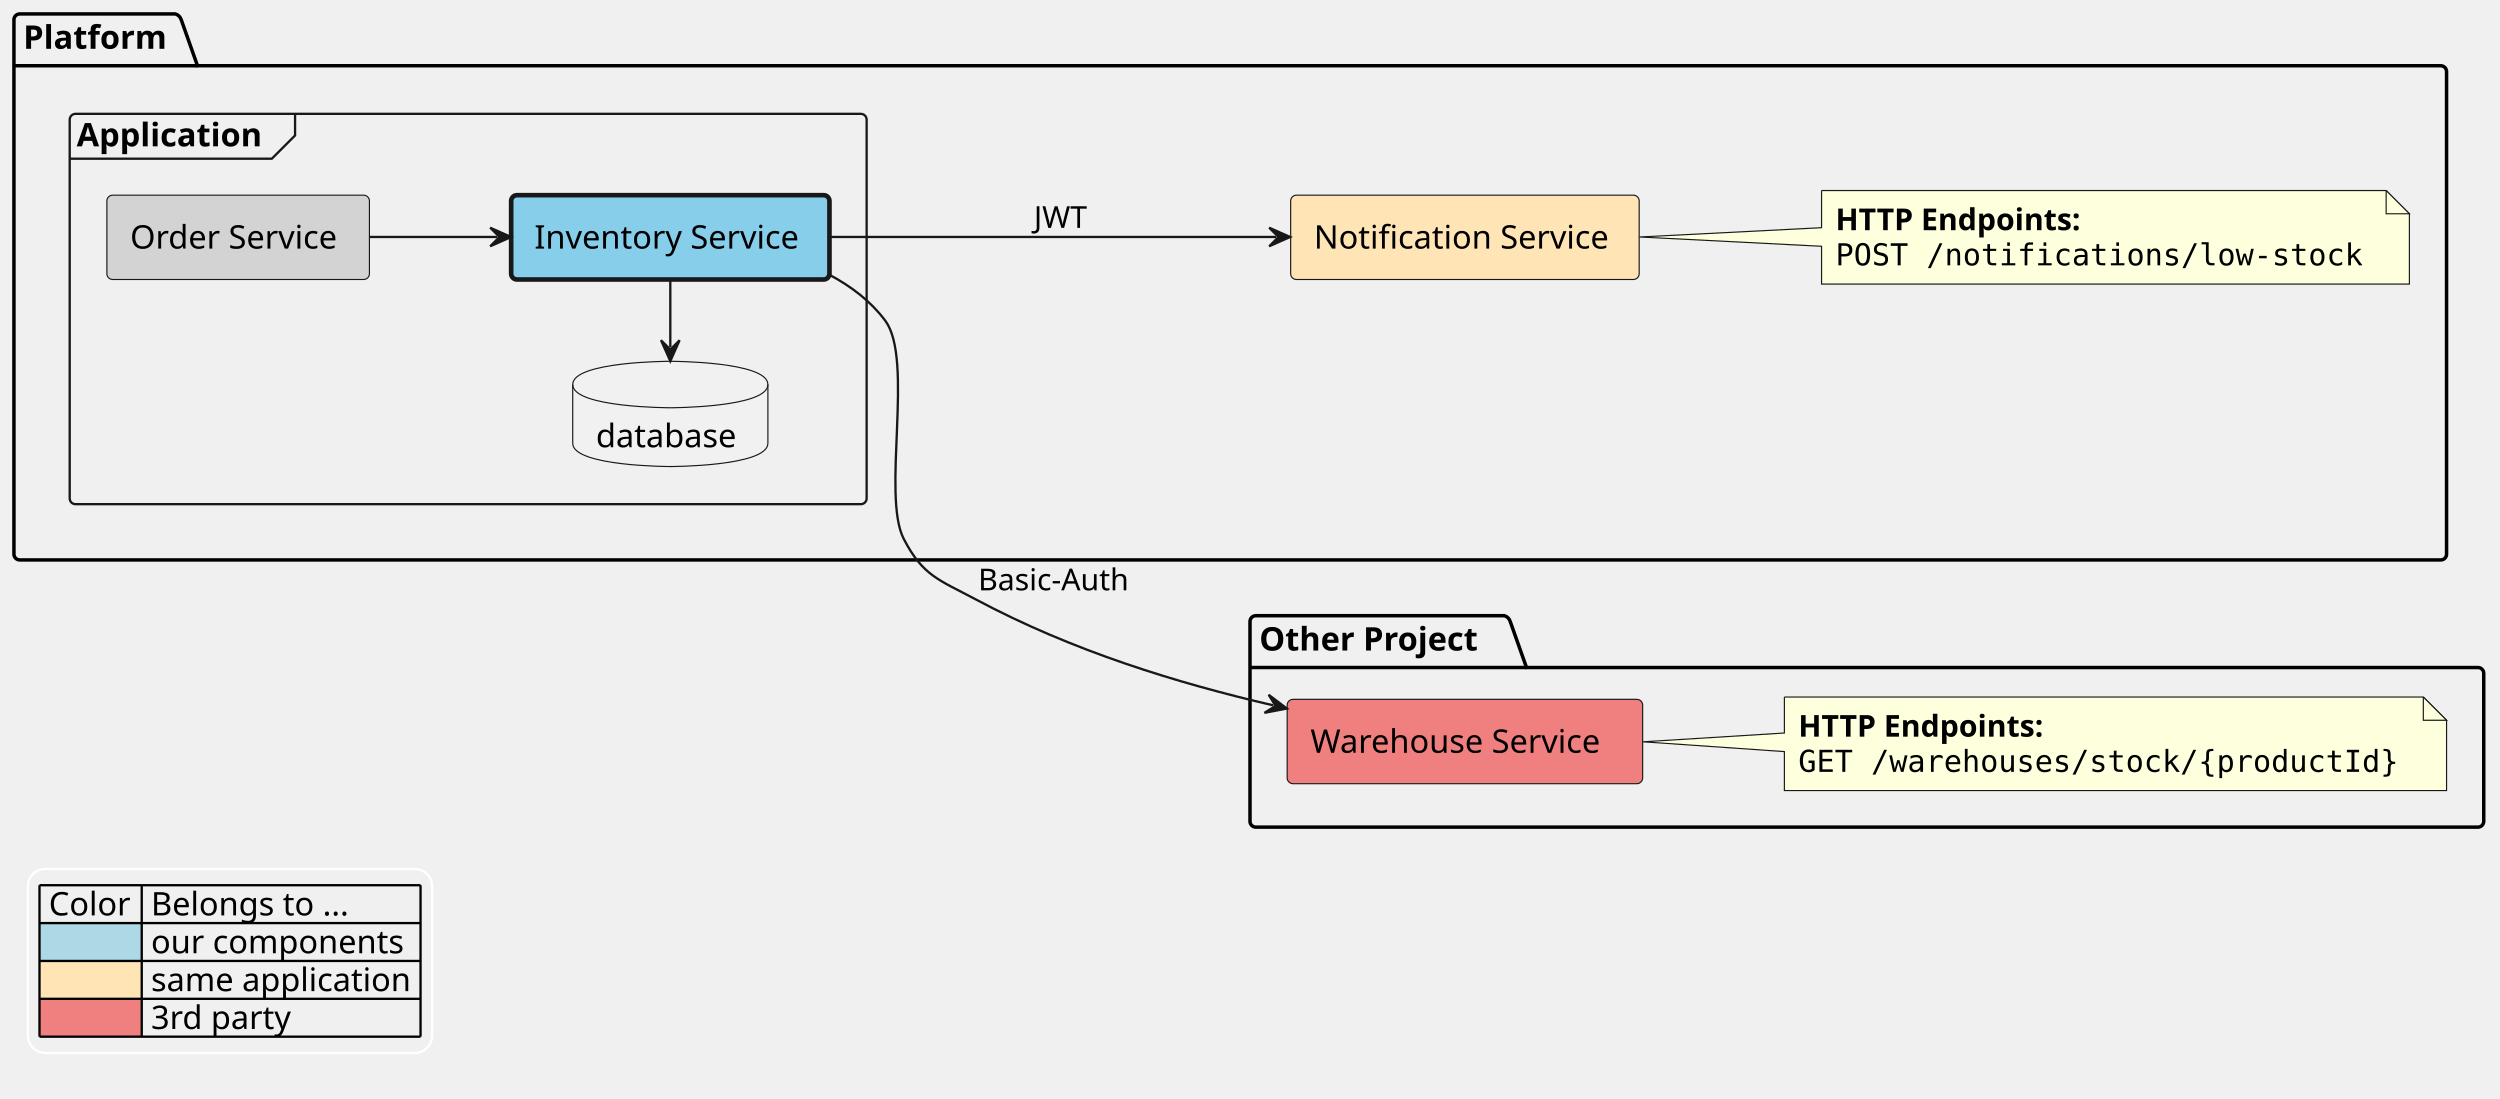
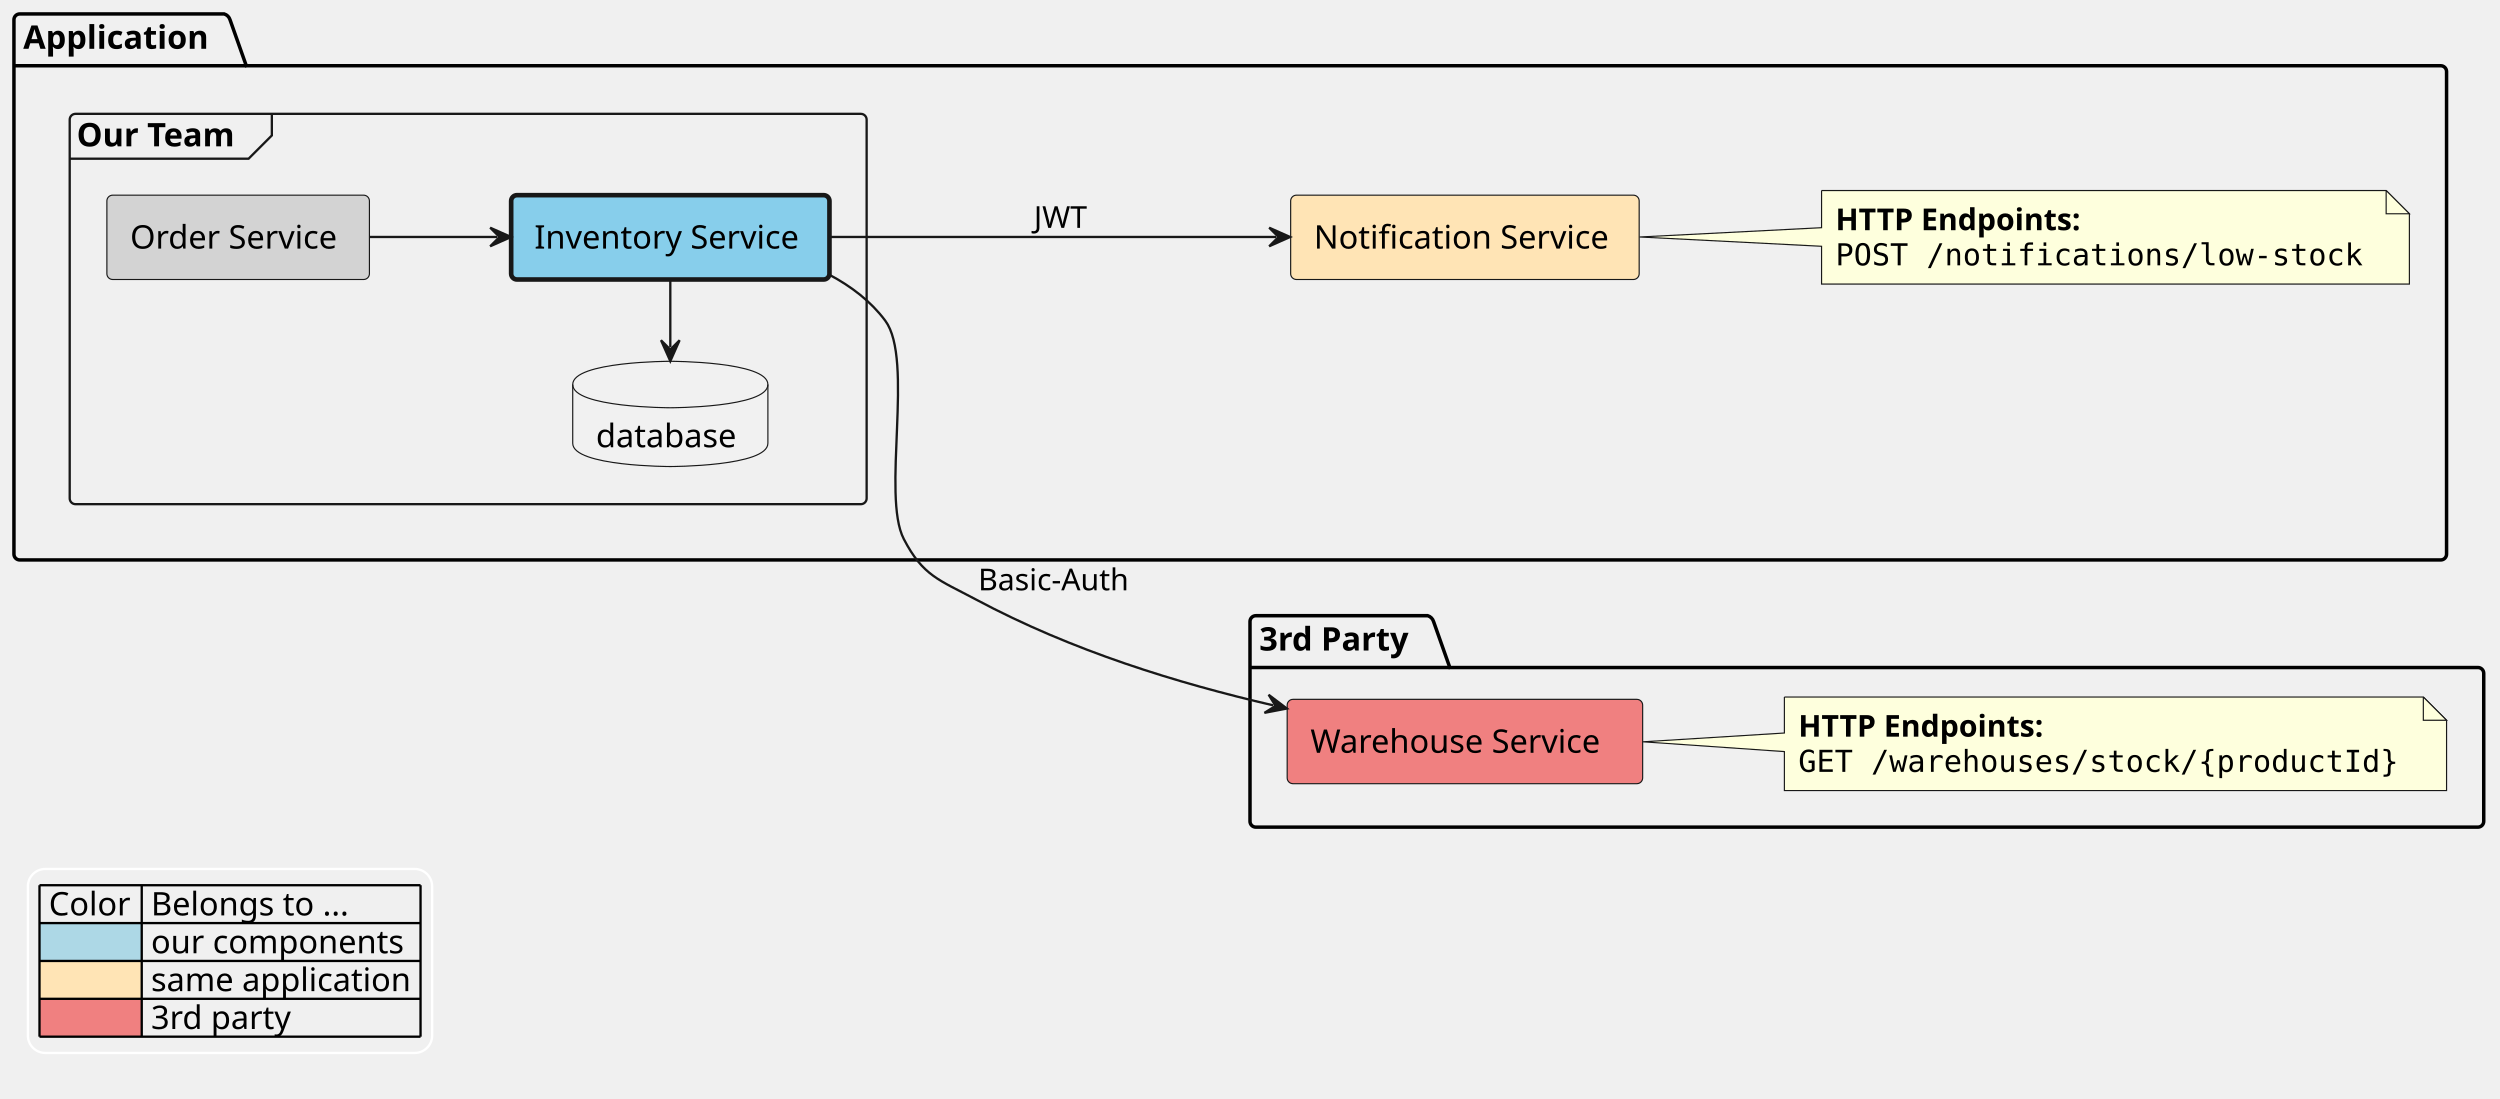
<svg xmlns="http://www.w3.org/2000/svg" contentStyleType="text/css" height="473px" preserveAspectRatio="none" style="width:1076px;height:473px;background:#FFFFFF;" version="1.1" viewBox="0 0 1076 473" width="1076px" zoomAndPan="magnify">
  <defs />
  <g>
-     <g id="cluster_Platform">
-       <path d="M8.5,6 L75.5,6 A3.75,3.75 0 0 1 78,8.5 L85,28.297 L1050.5,28.297 A2.5,2.5 0 0 1 1053,30.797 L1053,238.5 A2.5,2.5 0 0 1 1050.5,241 L8.5,241 A2.5,2.5 0 0 1 6,238.5 L6,8.5 A2.5,2.5 0 0 1 8.5,6 " fill="none" style="stroke:#000000;stroke-width:1.5;" />
-       <line style="stroke:#000000;stroke-width:1.5;" x1="6" x2="85" y1="28.297" y2="28.297" />
-       <text fill="#000000" font-family="sans-serif" font-size="14" font-weight="bold" lengthAdjust="spacing" textLength="66" x="10" y="20.995">Platform</text>
+     <g id="cluster_Application">
+       <path d="M8.5,6 L96.5,6 A3.75,3.75 0 0 1 99,8.5 L106,28.297 L1050.5,28.297 A2.5,2.5 0 0 1 1053,30.797 L1053,238.5 A2.5,2.5 0 0 1 1050.5,241 L8.5,241 A2.5,2.5 0 0 1 6,238.5 L6,8.5 A2.5,2.5 0 0 1 8.5,6 " fill="none" style="stroke:#000000;stroke-width:1.5;" />
+       <line style="stroke:#000000;stroke-width:1.5;" x1="6" x2="106" y1="28.297" y2="28.297" />
+       <text fill="#000000" font-family="sans-serif" font-size="14" font-weight="bold" lengthAdjust="spacing" textLength="87" x="10" y="20.995">Application</text>
    </g>
-     <g id="cluster_Application">
+     <g id="cluster_Our Team">
      <rect fill="none" height="168" rx="2.5" ry="2.5" style="stroke:#181818;stroke-width:1.0;" width="343" x="30" y="49" />
-       <path d="M127,49 L127,58.297 L117,68.297 L30,68.297 " fill="none" style="stroke:#181818;stroke-width:1.0;" />
-       <text fill="#000000" font-family="sans-serif" font-size="14" font-weight="bold" lengthAdjust="spacing" textLength="87" x="33" y="62.995">Application</text>
+       <path d="M117,49 L117,58.297 L107,68.297 L30,68.297 " fill="none" style="stroke:#181818;stroke-width:1.0;" />
+       <text fill="#000000" font-family="sans-serif" font-size="14" font-weight="bold" lengthAdjust="spacing" textLength="77" x="33" y="62.995">Our Team</text>
    </g>
-     <g id="cluster_Other Project">
-       <path d="M540.5,265 L647.5,265 A3.75,3.75 0 0 1 650,267.5 L657,287.297 L1066.5,287.297 A2.5,2.5 0 0 1 1069,289.797 L1069,353.5 A2.5,2.5 0 0 1 1066.5,356 L540.5,356 A2.5,2.5 0 0 1 538,353.5 L538,267.5 A2.5,2.5 0 0 1 540.5,265 " fill="none" style="stroke:#000000;stroke-width:1.5;" />
-       <line style="stroke:#000000;stroke-width:1.5;" x1="538" x2="657" y1="287.297" y2="287.297" />
-       <text fill="#000000" font-family="sans-serif" font-size="14" font-weight="bold" lengthAdjust="spacing" textLength="106" x="542" y="279.995">Other Project</text>
+     <g id="cluster_3rd Party">
+       <path d="M540.5,265 L614.5,265 A3.75,3.75 0 0 1 617,267.5 L624,287.297 L1066.5,287.297 A2.5,2.5 0 0 1 1069,289.797 L1069,353.5 A2.5,2.5 0 0 1 1066.5,356 L540.5,356 A2.5,2.5 0 0 1 538,353.5 L538,267.5 A2.5,2.5 0 0 1 540.5,265 " fill="none" style="stroke:#000000;stroke-width:1.5;" />
+       <line style="stroke:#000000;stroke-width:1.5;" x1="538" x2="624" y1="287.297" y2="287.297" />
+       <text fill="#000000" font-family="sans-serif" font-size="14" font-weight="bold" lengthAdjust="spacing" textLength="73" x="542" y="279.995">3rd Party</text>
    </g>
-     <g id="elem_platform__notification_service">
+     <g id="elem_application__notification_service">
      <rect fill="#FFE4B5" height="36.297" rx="2.5" ry="2.5" style="stroke:#181818;stroke-width:0.5;" width="150" x="555.5" y="84" />
      <text fill="#000000" font-family="sans-serif" font-size="14" lengthAdjust="spacing" textLength="130" x="565.5" y="106.995">Notification Service</text>
    </g>
    <g id="elem_GMN8">
      <path d="M784,82 L784,98 L705.63,102 L784,106 L784,122.266 A0,0 0 0 0 784,122.266 L1037,122.266 A0,0 0 0 0 1037,122.266 L1037,92 L1027,82 L784,82 A0,0 0 0 0 784,82 " fill="#FEFFDD" style="stroke:#181818;stroke-width:0.5;" />
      <path d="M1027,82 L1027,92 L1037,92 L1027,82 " fill="#FEFFDD" style="stroke:#181818;stroke-width:0.5;" />
      <text fill="#000000" font-family="sans-serif" font-size="13" font-weight="bold" lengthAdjust="spacing" textLength="121" x="790" y="99.067">HTTP Endpoints:</text>
      <text fill="#000000" font-family="monospace" font-size="13" lengthAdjust="spacing" textLength="232" x="790" y="114.2">POST /notifications/low-stock</text>
    </g>
-     <g id="elem_platform__application__order_service">
+     <g id="elem_application__team__order_service">
      <rect fill="#D3D3D3" height="36.297" rx="2.5" ry="2.5" style="stroke:#181818;stroke-width:0.5;" width="113" x="46" y="84" />
      <text fill="#000000" font-family="sans-serif" font-size="14" lengthAdjust="spacing" textLength="93" x="56" y="106.995">Order Service</text>
    </g>
-     <g id="elem_platform__application__inventory_service">
+     <g id="elem_application__team__inventory_service">
      <rect fill="#87CEEB" height="36.297" rx="2.5" ry="2.5" style="stroke:#181818;stroke-width:2.0;" width="137" x="220" y="84" />
      <text fill="#000000" font-family="sans-serif" font-size="14" lengthAdjust="spacing" textLength="117" x="230" y="106.995">Inventory Service</text>
    </g>
-     <g id="elem_platform__application__inventory_database">
+     <g id="elem_application__team__inventory_database">
      <path d="M246.5,165.5 C246.5,155.5 288.5,155.5 288.5,155.5 C288.5,155.5 330.5,155.5 330.5,165.5 L330.5,190.797 C330.5,200.797 288.5,200.797 288.5,200.797 C288.5,200.797 246.5,200.797 246.5,190.797 L246.5,165.5 " fill="#F1F1F1" style="stroke:#181818;stroke-width:0.5;" />
      <path d="M246.5,165.5 C246.5,175.5 288.5,175.5 288.5,175.5 C288.5,175.5 330.5,175.5 330.5,165.5 " fill="none" style="stroke:#181818;stroke-width:0.5;" />
      <text fill="#000000" font-family="sans-serif" font-size="14" lengthAdjust="spacing" textLength="64" x="256.5" y="192.495">database</text>
    </g>
-     <g id="elem_other_project__warehouse_service">
+     <g id="elem_third_party__warehouse_service">
      <rect fill="#F08080" height="36.297" rx="2.5" ry="2.5" style="stroke:#181818;stroke-width:0.5;" width="153" x="554" y="301" />
      <text fill="#000000" font-family="sans-serif" font-size="14" lengthAdjust="spacing" textLength="133" x="564" y="323.995">Warehouse Service</text>
    </g>
    <g id="elem_GMN13">
      <path d="M768,300 L768,315.49 L707.1,319.27 L768,323.49 L768,340.266 A0,0 0 0 0 768,340.266 L1053,340.266 A0,0 0 0 0 1053,340.266 L1053,310 L1043,300 L768,300 A0,0 0 0 0 768,300 " fill="#FEFFDD" style="stroke:#181818;stroke-width:0.5;" />
      <path d="M1043,300 L1043,310 L1053,310 L1043,300 " fill="#FEFFDD" style="stroke:#181818;stroke-width:0.5;" />
      <text fill="#000000" font-family="sans-serif" font-size="13" font-weight="bold" lengthAdjust="spacing" textLength="121" x="774" y="317.067">HTTP Endpoints:</text>
      <text fill="#000000" font-family="monospace" font-size="13" lengthAdjust="spacing" textLength="264" x="774" y="332.2">GET /warehouses/stock/{productId}</text>
    </g>
-     <g id="link_platform__application__order_service_platform__application__inventory_service">
-       <path d="M159.21,102 C178.35,102 193.99,102 213.97,102 " fill="none" id="platform__application__order_service-to-platform__application__inventory_service" style="stroke:#181818;stroke-width:1.0;" />
+     <g id="link_application__team__order_service_application__team__inventory_service">
+       <path d="M159.21,102 C178.35,102 193.99,102 213.97,102 " fill="none" id="application__team__order_service-to-application__team__inventory_service" style="stroke:#181818;stroke-width:1.0;" />
      <polygon fill="#181818" points="219.97,102,210.97,98,214.97,102,210.97,106,219.97,102" style="stroke:#181818;stroke-width:1.0;" />
    </g>
-     <g id="link_platform__application__inventory_database_platform__application__inventory_service">
-       <path d="M288.5,149.44 C288.5,137.75 288.5,132.06 288.5,120.37 " fill="none" id="platform__application__inventory_database-backto-platform__application__inventory_service" style="stroke:#181818;stroke-width:1.0;" />
+     <g id="link_application__team__inventory_database_application__team__inventory_service">
+       <path d="M288.5,149.44 C288.5,137.75 288.5,132.06 288.5,120.37 " fill="none" id="application__team__inventory_database-backto-application__team__inventory_service" style="stroke:#181818;stroke-width:1.0;" />
      <polygon fill="#181818" points="288.5,155.44,292.5,146.44,288.5,150.44,284.5,146.44,288.5,155.44" style="stroke:#181818;stroke-width:1.0;" />
    </g>
-     <g id="link_platform__application__inventory_service_platform__notification_service">
-       <path d="M357.08,102 C414.31,102 490.22,102 549.26,102 " fill="none" id="platform__application__inventory_service-to-platform__notification_service" style="stroke:#181818;stroke-width:1.0;" />
+     <g id="link_application__team__inventory_service_application__notification_service">
+       <path d="M357.08,102 C414.31,102 490.22,102 549.26,102 " fill="none" id="application__team__inventory_service-to-application__notification_service" style="stroke:#181818;stroke-width:1.0;" />
      <polygon fill="#181818" points="555.26,102,546.26,98,550.26,102,546.26,106,555.26,102" style="stroke:#181818;stroke-width:1.0;" />
      <text fill="#000000" font-family="sans-serif" font-size="13" lengthAdjust="spacing" textLength="21" x="445" y="98.067">JWT</text>
    </g>
-     <g id="link_platform__application__inventory_service_other_project__warehouse_service">
-       <path d="M357.06,118.31 C366.33,123.24 374.78,129.65 381,138 C393.53,154.81 379.34,213.39 389,232 C397.29,247.96 404.14,249.53 420,258 C461.77,280.31 506.846,294.022 548.036,303.592 " fill="none" id="platform__application__inventory_service-to-other_project__warehouse_service" style="stroke:#181818;stroke-width:1.0;" />
+     <g id="link_application__team__inventory_service_third_party__warehouse_service">
+       <path d="M357.06,118.31 C366.33,123.24 374.78,129.65 381,138 C393.53,154.81 379.34,213.39 389,232 C397.29,247.96 404.14,249.53 420,258 C461.77,280.31 506.846,294.022 548.036,303.592 " fill="none" id="application__team__inventory_service-to-third_party__warehouse_service" style="stroke:#181818;stroke-width:1.0;" />
      <polygon fill="#181818" points="553.88,304.95,546.019,299.017,549.01,303.818,544.208,306.809,553.88,304.95" style="stroke:#181818;stroke-width:1.0;" />
      <text fill="#000000" font-family="sans-serif" font-size="13" lengthAdjust="spacing" textLength="69" x="421" y="254.067">Basic-Auth</text>
    </g>
    <rect fill="none" height="79.188" id="_legend" rx="7.5" ry="7.5" style="stroke:#FFFFFF;stroke-width:1.0;" width="174" x="12" y="374" />
    <text fill="#000000" font-family="sans-serif" font-size="14" lengthAdjust="spacing" textLength="36" x="21" y="393.995">Color</text>
    <text fill="#000000" font-family="sans-serif" font-size="14" lengthAdjust="spacing" textLength="91" x="65" y="393.995">Belongs to ...</text>
    <rect fill="#ADD8E6" height="16.297" style="stroke:none;stroke-width:1.0;" width="44" x="17" y="397.297" />
    <text fill="#000000" font-family="sans-serif" font-size="14" lengthAdjust="spacing" textLength="4" x="17" y="410.292"> </text>
    <text fill="#000000" font-family="sans-serif" font-size="14" lengthAdjust="spacing" textLength="115" x="65" y="410.292">our components</text>
    <rect fill="#FFE4B5" height="16.297" style="stroke:none;stroke-width:1.0;" width="44" x="17" y="413.594" />
    <text fill="#000000" font-family="sans-serif" font-size="14" lengthAdjust="spacing" textLength="4" x="17" y="426.589"> </text>
    <text fill="#000000" font-family="sans-serif" font-size="14" lengthAdjust="spacing" textLength="116" x="65" y="426.589">same application</text>
    <rect fill="#F08080" height="16.297" style="stroke:none;stroke-width:1.0;" width="44" x="17" y="429.891" />
    <text fill="#000000" font-family="sans-serif" font-size="14" lengthAdjust="spacing" textLength="4" x="17" y="442.886"> </text>
    <text fill="#000000" font-family="sans-serif" font-size="14" lengthAdjust="spacing" textLength="61" x="65" y="442.886">3rd party</text>
    <line style="stroke:#000000;stroke-width:1.0;" x1="17" x2="181" y1="381" y2="381" />
    <line style="stroke:#000000;stroke-width:1.0;" x1="17" x2="181" y1="397.297" y2="397.297" />
    <line style="stroke:#000000;stroke-width:1.0;" x1="17" x2="181" y1="413.594" y2="413.594" />
    <line style="stroke:#000000;stroke-width:1.0;" x1="17" x2="181" y1="429.891" y2="429.891" />
    <line style="stroke:#000000;stroke-width:1.0;" x1="17" x2="181" y1="446.188" y2="446.188" />
    <line style="stroke:#000000;stroke-width:1.0;" x1="17" x2="17" y1="381" y2="446.188" />
    <line style="stroke:#000000;stroke-width:1.0;" x1="61" x2="61" y1="381" y2="446.188" />
    <line style="stroke:#000000;stroke-width:1.0;" x1="181" x2="181" y1="381" y2="446.188" />
  </g>
</svg>
